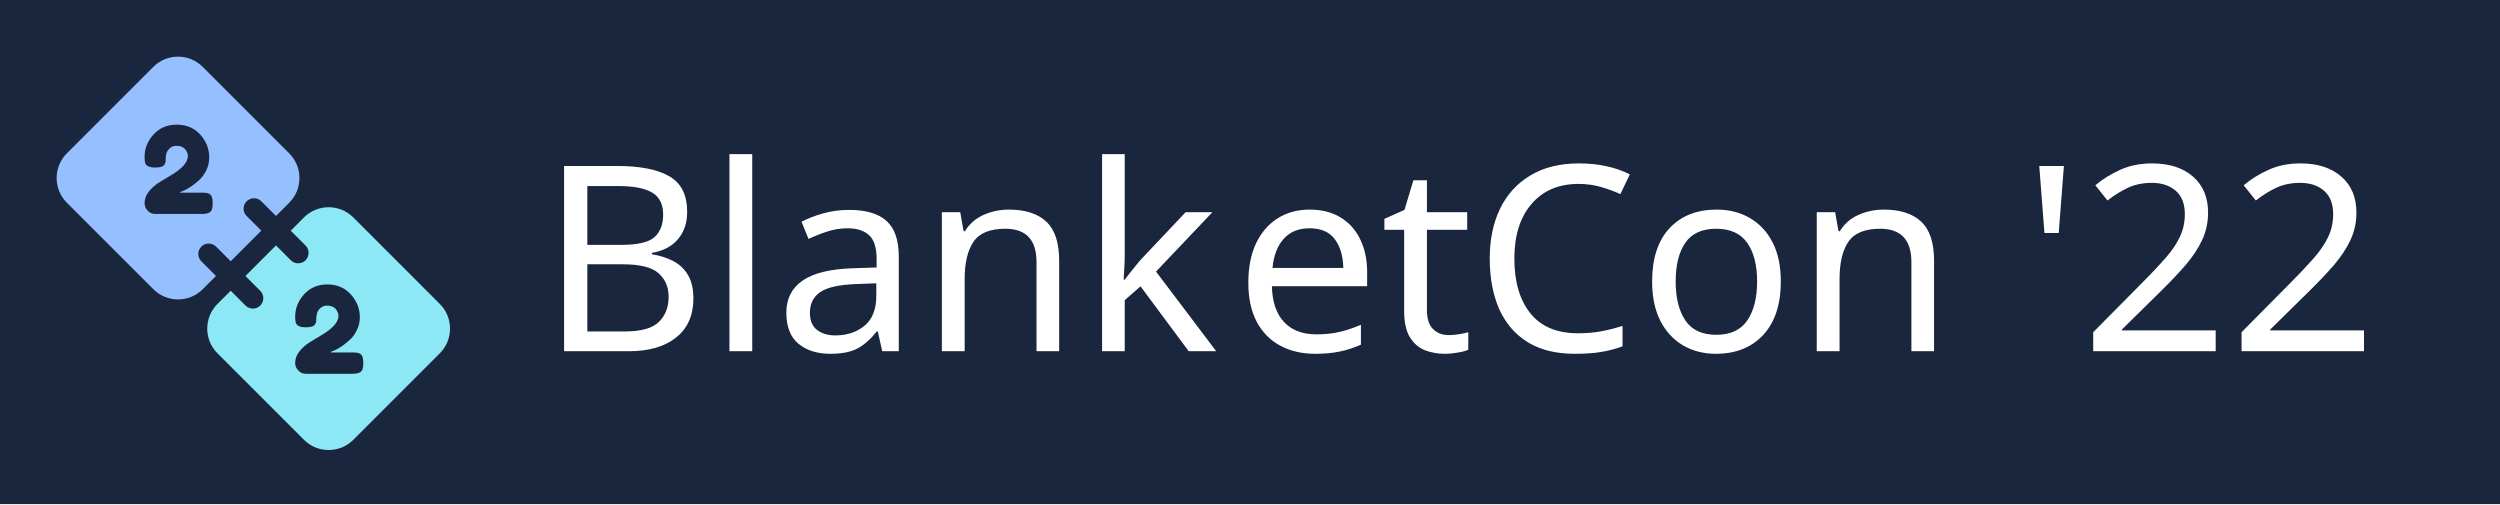
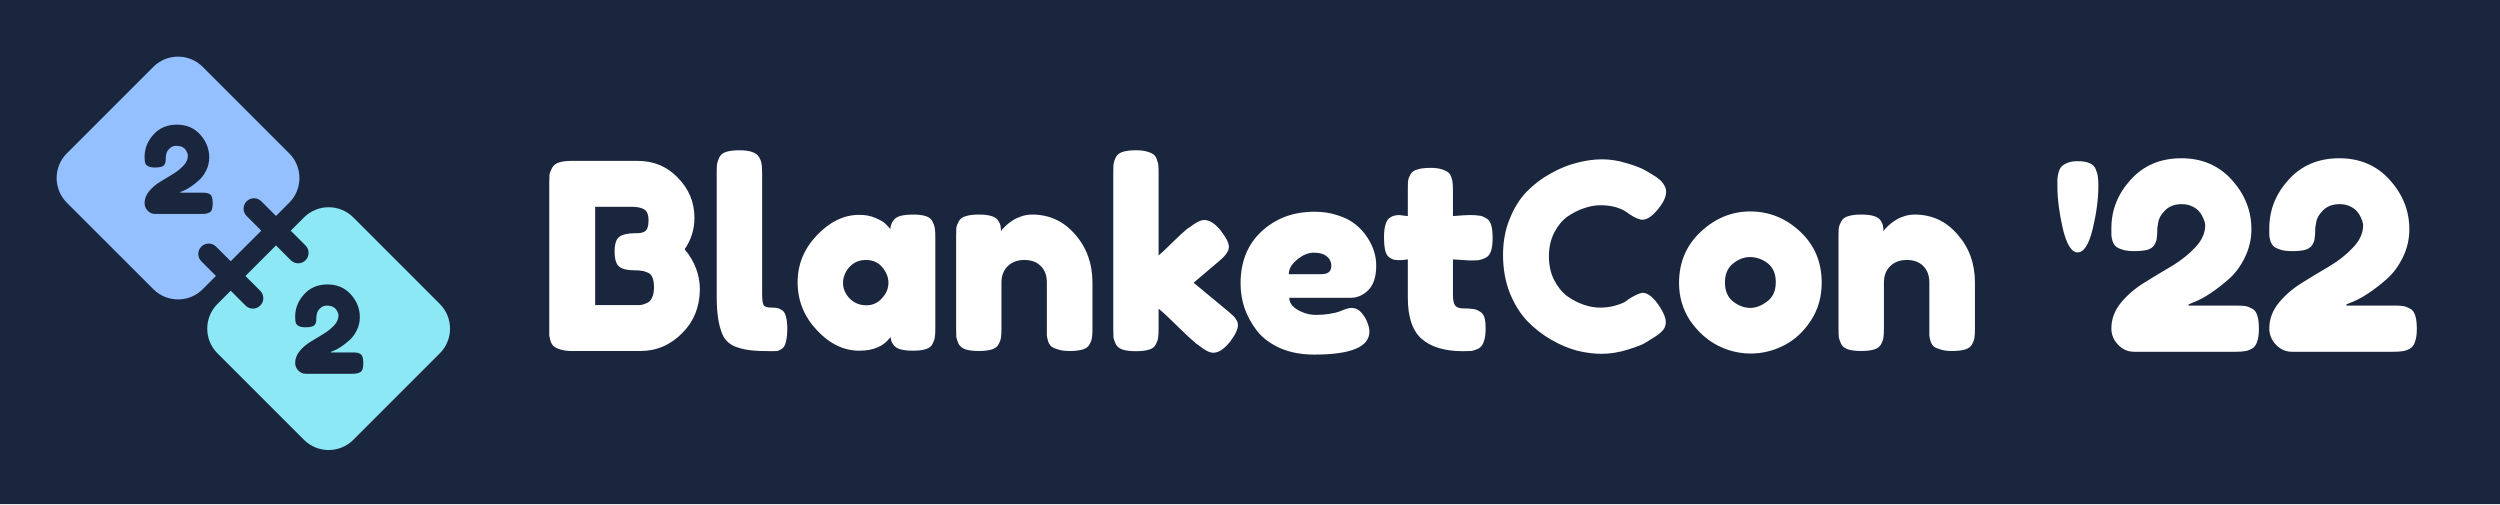
<svg xmlns="http://www.w3.org/2000/svg" width="100%" height="100%" viewBox="0 0 992 200" version="1.1" xml:space="preserve" style="fill-rule:evenodd;clip-rule:evenodd;stroke-linejoin:round;stroke-miterlimit:2;">
-   <g transform="matrix(1,0,0,1,-2400,-2400)">
-     <g id="bc22-lockup-full" transform="matrix(1.04424,0,0,1,2400,2400)">
-       <rect x="0" y="0" width="949.973" height="200" style="fill:rgb(26,38,61);" />
-       <clipPath id="_clip1">
-         <rect x="0" y="0" width="949.973" height="200" />
-       </clipPath>
-       <g clip-path="url(#_clip1)">
-         <g id="Icon" transform="matrix(0.957634,0,0,1,-40.722,-42.5238)">
-           <rect x="42.524" y="42.524" width="200" height="200" style="fill:none;" />
-           <g transform="matrix(1,0,0,1,53.0471,53.0449)">
-             <path d="M104.24,50.33L69.91,16.01C64.51,10.61 55.73,10.6 50.33,16L16,50.33C10.6,55.73 10.6,64.52 16,69.92L50.33,104.24C55.73,109.64 64.51,109.65 69.91,104.24L75.17,98.98L69.37,93.17C67.75,91.56 67.75,88.94 69.37,87.33C70.98,85.72 73.6,85.72 75.21,87.33L81.02,93.14L93.15,81.01L87.34,75.2C85.72,73.59 85.72,70.97 87.34,69.36C88.95,67.74 91.57,67.74 93.18,69.36L98.99,75.17L104.25,69.91C109.65,64.51 109.64,55.72 104.24,50.32L104.24,50.33ZM73.57,72.57C73.36,73.17 73.02,73.59 72.55,73.81C71.85,74.19 70.87,74.38 69.6,74.38L51.03,74.38C49.89,74.38 48.9,73.95 48.08,73.1C47.26,72.24 46.85,71.24 46.85,70.1C46.85,68.39 47.44,66.82 48.63,65.38C49.81,63.93 51.25,62.7 52.93,61.67C54.6,60.64 56.28,59.63 57.96,58.63C59.64,57.63 61.07,56.5 62.26,55.23C63.45,53.97 64.04,52.62 64.04,51.19C64.04,50.91 63.93,50.51 63.71,49.98C63.49,49.46 63.24,49.03 62.97,48.7C62.7,48.37 62.29,48.06 61.72,47.77C61.14,47.49 60.35,47.35 59.34,47.35C58.33,47.35 57.45,47.72 56.7,48.46C55.96,49.21 55.54,49.94 55.44,50.67L55.25,51.76L55.25,52.05C55.25,52.75 55.23,53.27 55.18,53.62C55.14,53.97 54.98,54.36 54.73,54.8C54.26,55.57 53.02,55.95 51.03,55.95C48.81,55.95 47.49,55.34 47.08,54.14C46.92,53.63 46.85,52.83 46.85,51.72C46.85,48.42 48.02,45.47 50.38,42.86C52.74,40.24 55.83,38.94 59.65,38.94C63.47,38.94 66.56,40.26 68.94,42.9C71.31,45.55 72.5,48.57 72.5,51.95C72.5,53.76 72.1,55.47 71.31,57.09C70.52,58.7 69.57,60 68.46,60.98C66.12,63.07 64.03,64.48 62.19,65.21L61,65.68L61,65.92L69.7,65.92C70.99,65.92 71.92,66.07 72.48,66.37C73.03,66.67 73.4,67.13 73.59,67.75C73.78,68.37 73.88,69.18 73.88,70.17C73.88,71.16 73.77,71.97 73.57,72.57Z" style="fill:rgb(148,192,255);fill-rule:nonzero;" />
+   <g transform="matrix(1,0,0,1,-4400,-2400)">
+     <g transform="matrix(1,0,0,1,2000,1.13687e-13)">
+       <g id="bc22-lockup-full" transform="matrix(1.04424,0,0,1,2400,2400)">
+         <rect x="0" y="0" width="949.973" height="200" style="fill:rgb(26,38,61);" />
+         <clipPath id="_clip1">
+           <rect x="0" y="0" width="949.973" height="200" />
+         </clipPath>
+         <g clip-path="url(#_clip1)">
+           <g id="Icon" transform="matrix(0.957634,0,0,1,-40.722,-42.5238)">
+             <rect x="42.524" y="42.524" width="200" height="200" style="fill:none;" />
+             <g transform="matrix(1,0,0,1,53.0471,53.0449)">
+               <path d="M104.24,50.33L69.91,16.01C64.51,10.61 55.73,10.6 50.33,16L16,50.33C10.6,55.73 10.6,64.52 16,69.92L50.33,104.24C55.73,109.64 64.51,109.65 69.91,104.24L75.17,98.98L69.37,93.17C67.75,91.56 67.75,88.94 69.37,87.33C70.98,85.72 73.6,85.72 75.21,87.33L81.02,93.14L93.15,81.01L87.34,75.2C85.72,73.59 85.72,70.97 87.34,69.36C88.95,67.74 91.57,67.74 93.18,69.36L98.99,75.17L104.25,69.91C109.65,64.51 109.64,55.72 104.24,50.32L104.24,50.33ZM73.57,72.57C73.36,73.17 73.02,73.59 72.55,73.81C71.85,74.19 70.87,74.38 69.6,74.38L51.03,74.38C49.89,74.38 48.9,73.95 48.08,73.1C47.26,72.24 46.85,71.24 46.85,70.1C46.85,68.39 47.44,66.82 48.63,65.38C49.81,63.93 51.25,62.7 52.93,61.67C54.6,60.64 56.28,59.63 57.96,58.63C59.64,57.63 61.07,56.5 62.26,55.23C63.45,53.97 64.04,52.62 64.04,51.19C64.04,50.91 63.93,50.51 63.71,49.98C63.49,49.46 63.24,49.03 62.97,48.7C62.7,48.37 62.29,48.06 61.72,47.77C61.14,47.49 60.35,47.35 59.34,47.35C58.33,47.35 57.45,47.72 56.7,48.46C55.96,49.21 55.54,49.94 55.44,50.67L55.25,51.76L55.25,52.05C55.25,52.75 55.23,53.27 55.18,53.62C55.14,53.97 54.98,54.36 54.73,54.8C54.26,55.57 53.02,55.95 51.03,55.95C48.81,55.95 47.49,55.34 47.08,54.14C46.92,53.63 46.85,52.83 46.85,51.72C46.85,48.42 48.02,45.47 50.38,42.86C52.74,40.24 55.83,38.94 59.65,38.94C63.47,38.94 66.56,40.26 68.94,42.9C71.31,45.55 72.5,48.57 72.5,51.95C72.5,53.76 72.1,55.47 71.31,57.09C70.52,58.7 69.57,60 68.46,60.98C66.12,63.07 64.03,64.48 62.19,65.21L61,65.68L61,65.92L69.7,65.92C70.99,65.92 71.92,66.07 72.48,66.37C73.03,66.67 73.4,67.13 73.59,67.75C73.78,68.37 73.88,69.18 73.88,70.17C73.88,71.16 73.77,71.97 73.57,72.57Z" style="fill:rgb(148,192,255);fill-rule:nonzero;" />
+             </g>
+             <g transform="matrix(1,0,0,1,53.0471,53.0449)">
+               <path d="M164,110.09L129.67,75.76C124.27,70.36 115.49,70.36 110.09,75.76L104.83,81.02L110.72,86.9C112.33,88.52 112.33,91.14 110.72,92.75C109.91,93.56 108.85,93.96 107.8,93.96C106.75,93.96 105.68,93.56 104.87,92.75L98.99,86.86L86.86,98.99L92.75,104.88C94.36,106.49 94.36,109.11 92.75,110.72C91.94,111.53 90.88,111.93 89.83,111.93C88.78,111.93 87.71,111.53 86.9,110.72L81.02,104.83L75.76,110.09C70.36,115.49 70.36,124.27 75.76,129.67L110.09,164C115.49,169.4 124.27,169.4 129.67,164L164,129.67C169.4,124.27 169.4,115.49 164,110.09ZM133.33,135.98C133.12,136.58 132.78,136.99 132.31,137.22C131.61,137.6 130.63,137.79 129.36,137.79L110.78,137.79C109.64,137.79 108.66,137.36 107.84,136.5C107.02,135.65 106.6,134.65 106.6,133.51C106.6,131.8 107.2,130.22 108.39,128.78C109.57,127.34 111.01,126.11 112.69,125.08C114.36,124.05 116.04,123.03 117.72,122.04C119.4,121.04 120.83,119.91 122.02,118.64C123.21,117.37 123.8,116.03 123.8,114.6C123.8,114.32 123.69,113.91 123.47,113.39C123.25,112.87 123,112.44 122.73,112.11C122.46,111.78 122.04,111.47 121.47,111.18C120.9,110.9 120.11,110.75 119.1,110.75C118.09,110.75 117.21,111.13 116.46,111.87C115.72,112.61 115.3,113.35 115.2,114.08L115.01,115.17L115.01,115.46C115.01,116.15 114.99,116.68 114.94,117.02C114.89,117.37 114.74,117.77 114.49,118.21C114.02,118.97 112.78,119.35 110.78,119.35C108.57,119.35 107.25,118.75 106.84,117.55C106.68,117.04 106.6,116.23 106.6,115.12C106.6,111.83 107.78,108.88 110.14,106.26C112.5,103.65 115.59,102.34 119.41,102.34C123.23,102.34 126.32,103.67 128.69,106.31C131.07,108.96 132.26,111.97 132.26,115.36C132.26,117.17 131.86,118.88 131.07,120.49C130.28,122.11 129.33,123.41 128.22,124.39C125.88,126.48 123.79,127.89 121.95,128.62L120.76,129.09L120.76,129.33L129.46,129.33C130.75,129.33 131.68,129.48 132.23,129.78C132.79,130.08 133.16,130.54 133.35,131.16C133.54,131.78 133.64,132.58 133.64,133.58C133.64,134.58 133.53,135.38 133.33,135.98Z" style="fill:rgb(140,232,244);fill-rule:nonzero;" />
+             </g>
          </g>
-           <g transform="matrix(1,0,0,1,53.0471,53.0449)">
-             <path d="M164,110.09L129.67,75.76C124.27,70.36 115.49,70.36 110.09,75.76L104.83,81.02L110.72,86.9C112.33,88.52 112.33,91.14 110.72,92.75C109.91,93.56 108.85,93.96 107.8,93.96C106.75,93.96 105.68,93.56 104.87,92.75L98.99,86.86L86.86,98.99L92.75,104.88C94.36,106.49 94.36,109.11 92.75,110.72C91.94,111.53 90.88,111.93 89.83,111.93C88.78,111.93 87.71,111.53 86.9,110.72L81.02,104.83L75.76,110.09C70.36,115.49 70.36,124.27 75.76,129.67L110.09,164C115.49,169.4 124.27,169.4 129.67,164L164,129.67C169.4,124.27 169.4,115.49 164,110.09ZM133.33,135.98C133.12,136.58 132.78,136.99 132.31,137.22C131.61,137.6 130.63,137.79 129.36,137.79L110.78,137.79C109.64,137.79 108.66,137.36 107.84,136.5C107.02,135.65 106.6,134.65 106.6,133.51C106.6,131.8 107.2,130.22 108.39,128.78C109.57,127.34 111.01,126.11 112.69,125.08C114.36,124.05 116.04,123.03 117.72,122.04C119.4,121.04 120.83,119.91 122.02,118.64C123.21,117.37 123.8,116.03 123.8,114.6C123.8,114.32 123.69,113.91 123.47,113.39C123.25,112.87 123,112.44 122.73,112.11C122.46,111.78 122.04,111.47 121.47,111.18C120.9,110.9 120.11,110.75 119.1,110.75C118.09,110.75 117.21,111.13 116.46,111.87C115.72,112.61 115.3,113.35 115.2,114.08L115.01,115.17L115.01,115.46C115.01,116.15 114.99,116.68 114.94,117.02C114.89,117.37 114.74,117.77 114.49,118.21C114.02,118.97 112.78,119.35 110.78,119.35C108.57,119.35 107.25,118.75 106.84,117.55C106.68,117.04 106.6,116.23 106.6,115.12C106.6,111.83 107.78,108.88 110.14,106.26C112.5,103.65 115.59,102.34 119.41,102.34C123.23,102.34 126.32,103.67 128.69,106.31C131.07,108.96 132.26,111.97 132.26,115.36C132.26,117.17 131.86,118.88 131.07,120.49C130.28,122.11 129.33,123.41 128.22,124.39C125.88,126.48 123.79,127.89 121.95,128.62L120.76,129.09L120.76,129.33L129.46,129.33C130.75,129.33 131.68,129.48 132.23,129.78C132.79,130.08 133.16,130.54 133.35,131.16C133.54,131.78 133.64,132.58 133.64,133.58C133.64,134.58 133.53,135.38 133.33,135.98Z" style="fill:rgb(140,232,244);fill-rule:nonzero;" />
+           <g transform="matrix(3.69516,0,0,3.85863,-9077.52,-9736.08)">
+             <path d="M2527,2548.83C2528.05,2550.08 2528.57,2551.47 2528.57,2553.02C2528.53,2554.8 2527.94,2556.26 2526.78,2557.42C2525.58,2558.66 2524.13,2559.29 2522.44,2559.29L2515.42,2559.29C2514.96,2559.29 2514.58,2559.24 2514.28,2559.15C2513.97,2559.06 2513.74,2558.96 2513.58,2558.83C2513.42,2558.71 2513.3,2558.52 2513.21,2558.27C2513.14,2558.02 2513.1,2557.82 2513.08,2557.66L2513.08,2542.09C2513.08,2541.66 2513.09,2541.35 2513.1,2541.15C2513.14,2540.96 2513.23,2540.73 2513.37,2540.46C2513.51,2540.19 2513.75,2540.01 2514.09,2539.9C2514.43,2539.79 2514.88,2539.74 2515.45,2539.74L2522.17,2539.74C2523.81,2539.74 2525.18,2540.31 2526.28,2541.45C2527.43,2542.6 2528.01,2543.99 2528.01,2545.61C2528.01,2546.78 2527.67,2547.86 2527,2548.83ZM2523.85,2552.73C2523.85,2552.32 2523.8,2551.99 2523.69,2551.74C2523.6,2551.49 2523.44,2551.32 2523.21,2551.23C2522.98,2551.13 2522.78,2551.06 2522.6,2551.05C2522.42,2551.01 2522.15,2550.99 2521.8,2550.99C2521.1,2550.99 2520.6,2550.87 2520.28,2550.62C2519.96,2550.37 2519.8,2549.85 2519.8,2549.05C2519.8,2548.3 2519.96,2547.8 2520.28,2547.55C2520.62,2547.3 2521.17,2547.18 2521.93,2547.18C2522.16,2547.18 2522.34,2547.17 2522.46,2547.15C2522.59,2547.14 2522.72,2547.09 2522.86,2547.02C2523.02,2546.93 2523.13,2546.8 2523.18,2546.62C2523.26,2546.42 2523.29,2546.17 2523.29,2545.85C2523.29,2545.28 2523.14,2544.9 2522.84,2544.73C2522.55,2544.55 2522.12,2544.46 2521.53,2544.46L2517.8,2544.46L2517.8,2554.57L2522.17,2554.57C2522.35,2554.57 2522.5,2554.56 2522.62,2554.54C2522.75,2554.5 2522.92,2554.44 2523.13,2554.35C2523.36,2554.25 2523.54,2554.06 2523.66,2553.79C2523.79,2553.51 2523.85,2553.15 2523.85,2552.73Z" style="fill:white;fill-rule:nonzero;" />
+             <path d="M2530.3,2540.99C2530.3,2540.58 2530.31,2540.28 2530.33,2540.09C2530.37,2539.87 2530.45,2539.63 2530.57,2539.37C2530.71,2539.1 2530.95,2538.91 2531.29,2538.81C2531.63,2538.7 2532.08,2538.65 2532.65,2538.65C2533.2,2538.65 2533.64,2538.71 2533.96,2538.83C2534.3,2538.94 2534.53,2539.13 2534.68,2539.39C2534.82,2539.64 2534.9,2539.87 2534.92,2540.09C2534.95,2540.3 2534.97,2540.61 2534.97,2541.02L2534.97,2553.37C2534.97,2554.01 2535.02,2554.41 2535.13,2554.59C2535.24,2554.75 2535.53,2554.83 2536.01,2554.83C2536.26,2554.83 2536.45,2554.85 2536.57,2554.89C2536.7,2554.9 2536.85,2554.97 2537.02,2555.1C2537.22,2555.22 2537.35,2555.45 2537.42,2555.77C2537.51,2556.07 2537.56,2556.48 2537.56,2556.99C2537.56,2557.54 2537.51,2557.99 2537.42,2558.33C2537.35,2558.66 2537.22,2558.9 2537.02,2559.05C2536.85,2559.17 2536.69,2559.25 2536.54,2559.29C2536.42,2559.3 2536.23,2559.31 2535.98,2559.31C2535.04,2559.31 2534.29,2559.28 2533.72,2559.21C2533.15,2559.14 2532.62,2559 2532.12,2558.81C2531.64,2558.59 2531.27,2558.27 2531.02,2557.85C2530.79,2557.42 2530.62,2556.88 2530.49,2556.22C2530.37,2555.56 2530.3,2554.72 2530.3,2553.69L2530.3,2540.99Z" style="fill:white;fill-rule:nonzero;" />
+             <path d="M2550.46,2545.26C2551.01,2545.26 2551.46,2545.31 2551.8,2545.42C2552.14,2545.53 2552.37,2545.71 2552.49,2545.98C2552.63,2546.25 2552.71,2546.49 2552.73,2546.7C2552.77,2546.89 2552.78,2547.2 2552.78,2547.61L2552.78,2556.94C2552.78,2557.35 2552.77,2557.66 2552.73,2557.87C2552.71,2558.07 2552.63,2558.3 2552.49,2558.57C2552.37,2558.82 2552.14,2558.99 2551.8,2559.1C2551.46,2559.21 2551.01,2559.26 2550.44,2559.26C2549.64,2559.26 2549.07,2559.14 2548.73,2558.91C2548.41,2558.66 2548.22,2558.31 2548.17,2557.85C2547.51,2558.79 2546.45,2559.26 2544.97,2559.26C2543.37,2559.26 2541.91,2558.56 2540.6,2557.15C2539.28,2555.75 2538.62,2554.1 2538.62,2552.22C2538.62,2550.39 2539.28,2548.78 2540.6,2547.39C2541.93,2545.99 2543.39,2545.29 2544.97,2545.29C2545.58,2545.29 2546.13,2545.39 2546.62,2545.61C2547.12,2545.82 2547.47,2546.02 2547.66,2546.22C2547.86,2546.4 2548.02,2546.58 2548.14,2546.75C2548.2,2546.26 2548.38,2545.88 2548.7,2545.63C2549.04,2545.38 2549.63,2545.26 2550.46,2545.26ZM2545.69,2554.59C2546.33,2554.59 2546.86,2554.35 2547.29,2553.87C2547.74,2553.39 2547.96,2552.86 2547.96,2552.27C2547.96,2551.7 2547.74,2551.17 2547.32,2550.67C2546.91,2550.18 2546.35,2549.93 2545.64,2549.93C2544.94,2549.93 2544.38,2550.18 2543.93,2550.67C2543.5,2551.17 2543.29,2551.71 2543.29,2552.3C2543.29,2552.89 2543.52,2553.42 2543.98,2553.9C2544.45,2554.36 2545.01,2554.59 2545.69,2554.59Z" style="fill:white;fill-rule:nonzero;" />
+             <path d="M2562.73,2545.26C2564.51,2545.26 2565.98,2545.94 2567.16,2547.31C2568.35,2548.66 2568.94,2550.32 2568.94,2552.27L2568.94,2556.97C2568.94,2557.38 2568.93,2557.69 2568.89,2557.9C2568.87,2558.1 2568.79,2558.33 2568.65,2558.59C2568.53,2558.84 2568.3,2559.02 2567.96,2559.13C2567.62,2559.23 2567.17,2559.29 2566.6,2559.29C2566.14,2559.29 2565.75,2559.24 2565.45,2559.15C2565.15,2559.06 2564.92,2558.97 2564.76,2558.86C2564.6,2558.74 2564.47,2558.55 2564.38,2558.3C2564.31,2558.05 2564.27,2557.85 2564.25,2557.69L2564.25,2552.25C2564.25,2551.52 2564.04,2550.95 2563.61,2550.54C2563.2,2550.13 2562.64,2549.93 2561.93,2549.93C2561.24,2549.93 2560.67,2550.14 2560.22,2550.57C2559.8,2550.99 2559.58,2551.55 2559.58,2552.25L2559.58,2556.97C2559.58,2557.38 2559.57,2557.69 2559.53,2557.9C2559.51,2558.1 2559.43,2558.33 2559.29,2558.59C2559.17,2558.84 2558.93,2559.02 2558.6,2559.13C2558.26,2559.23 2557.81,2559.29 2557.24,2559.29C2556.69,2559.29 2556.24,2559.23 2555.9,2559.13C2555.57,2559.02 2555.33,2558.83 2555.18,2558.57C2555.06,2558.3 2554.98,2558.07 2554.94,2557.87C2554.93,2557.66 2554.92,2557.35 2554.92,2556.94L2554.92,2547.5C2554.92,2547.11 2554.93,2546.82 2554.94,2546.62C2554.98,2546.41 2555.07,2546.18 2555.21,2545.93C2555.35,2545.68 2555.59,2545.51 2555.93,2545.42C2556.27,2545.31 2556.71,2545.26 2557.26,2545.26C2557.8,2545.26 2558.23,2545.31 2558.57,2545.42C2558.91,2545.53 2559.14,2545.69 2559.26,2545.9C2559.39,2546.1 2559.46,2546.26 2559.48,2546.41C2559.51,2546.55 2559.53,2546.74 2559.53,2546.97C2559.57,2546.91 2559.61,2546.85 2559.66,2546.78C2559.74,2546.71 2559.87,2546.58 2560.06,2546.38C2560.28,2546.18 2560.5,2546.01 2560.73,2545.87C2560.96,2545.71 2561.26,2545.57 2561.61,2545.45C2561.98,2545.32 2562.36,2545.26 2562.73,2545.26Z" style="fill:white;fill-rule:nonzero;" />
+             <path d="M2579.34,2552.27L2582.89,2555.21C2583.12,2555.4 2583.29,2555.55 2583.4,2555.66C2583.52,2555.77 2583.64,2555.91 2583.74,2556.09C2583.85,2556.26 2583.9,2556.44 2583.9,2556.62C2583.9,2557.05 2583.63,2557.62 2583.08,2558.35C2582.47,2559.1 2581.9,2559.47 2581.37,2559.47C2581,2559.47 2580.53,2559.24 2579.96,2558.78L2579.85,2558.7L2579.58,2558.51C2579.18,2558.18 2578.54,2557.59 2577.69,2556.75C2576.84,2555.9 2576.19,2555.3 2575.74,2554.94L2575.74,2556.99C2575.74,2557.4 2575.73,2557.71 2575.69,2557.93C2575.67,2558.12 2575.59,2558.35 2575.45,2558.62C2575.33,2558.87 2575.1,2559.05 2574.76,2559.15C2574.42,2559.26 2573.97,2559.31 2573.4,2559.31C2572.85,2559.31 2572.4,2559.26 2572.06,2559.15C2571.73,2559.05 2571.49,2558.86 2571.34,2558.59C2571.22,2558.33 2571.14,2558.1 2571.1,2557.9C2571.09,2557.69 2571.08,2557.38 2571.08,2556.97L2571.08,2540.99C2571.08,2540.58 2571.09,2540.28 2571.1,2540.09C2571.14,2539.87 2571.22,2539.63 2571.34,2539.37C2571.49,2539.1 2571.73,2538.91 2572.06,2538.81C2572.4,2538.7 2572.86,2538.65 2573.42,2538.65C2573.87,2538.65 2574.24,2538.69 2574.54,2538.78C2574.86,2538.87 2575.1,2538.97 2575.24,2539.1C2575.4,2539.22 2575.51,2539.41 2575.58,2539.66C2575.67,2539.89 2575.72,2540.1 2575.72,2540.27C2575.74,2540.43 2575.74,2540.68 2575.74,2541.02L2575.74,2549.47C2576.06,2549.21 2576.54,2548.75 2577.18,2548.11C2577.84,2547.47 2578.33,2547.02 2578.65,2546.75L2578.97,2546.54C2579.59,2546.06 2580.08,2545.82 2580.44,2545.82C2580.97,2545.82 2581.52,2546.17 2582.09,2546.86C2582.68,2547.61 2582.97,2548.18 2582.97,2548.59C2582.97,2549 2582.64,2549.48 2581.98,2550.03L2579.34,2552.27Z" style="fill:white;fill-rule:nonzero;" />
+             <path d="M2598.12,2550.49C2598.12,2551.66 2597.84,2552.51 2597.29,2553.05C2596.76,2553.56 2596.16,2553.82 2595.5,2553.82L2589.18,2553.82C2589.18,2554.32 2589.48,2554.74 2590.06,2555.07C2590.65,2555.41 2591.28,2555.58 2591.96,2555.58C2592.44,2555.58 2592.89,2555.54 2593.32,2555.47C2593.74,2555.4 2594.05,2555.33 2594.25,2555.26L2594.54,2555.15C2594.97,2554.96 2595.33,2554.86 2595.61,2554.86C2596.18,2554.86 2596.67,2555.26 2597.08,2556.06C2597.31,2556.54 2597.42,2556.95 2597.42,2557.29C2597.42,2558.87 2595.53,2559.66 2591.74,2559.66C2590.43,2559.66 2589.26,2559.44 2588.22,2558.99C2587.21,2558.53 2586.42,2557.93 2585.85,2557.21C2585.28,2556.46 2584.86,2555.68 2584.57,2554.86C2584.3,2554.04 2584.17,2553.21 2584.17,2552.35C2584.17,2550.11 2584.89,2548.33 2586.33,2546.99C2587.79,2545.64 2589.6,2544.97 2591.77,2544.97C2592.64,2544.97 2593.44,2545.09 2594.17,2545.34C2594.9,2545.57 2595.5,2545.88 2595.98,2546.27C2596.46,2546.65 2596.86,2547.08 2597.18,2547.58C2597.52,2548.08 2597.76,2548.58 2597.9,2549.07C2598.05,2549.55 2598.12,2550.02 2598.12,2550.49ZM2592.49,2551.39C2593.17,2551.39 2593.5,2551.11 2593.5,2550.54C2593.5,2550.13 2593.34,2549.8 2593.02,2549.55C2592.72,2549.3 2592.28,2549.18 2591.69,2549.18C2591.12,2549.18 2590.55,2549.42 2589.98,2549.9C2589.41,2550.36 2589.13,2550.86 2589.13,2551.39L2592.49,2551.39Z" style="fill:white;fill-rule:nonzero;" />
+             <path d="M2607.74,2549.98L2606.01,2549.87L2606.01,2553.55C2606.01,2554.03 2606.08,2554.38 2606.22,2554.59C2606.38,2554.81 2606.66,2554.91 2607.05,2554.91C2607.49,2554.91 2607.82,2554.93 2608.04,2554.97C2608.27,2554.98 2608.5,2555.06 2608.73,2555.21C2608.98,2555.33 2609.15,2555.53 2609.24,2555.82C2609.33,2556.1 2609.37,2556.49 2609.37,2556.99C2609.37,2557.54 2609.31,2557.99 2609.18,2558.33C2609.08,2558.66 2608.89,2558.9 2608.62,2559.05C2608.36,2559.17 2608.12,2559.25 2607.9,2559.29C2607.71,2559.3 2607.41,2559.31 2607.02,2559.31C2605.18,2559.31 2603.77,2558.89 2602.81,2558.06C2601.85,2557.22 2601.37,2555.81 2601.37,2553.82L2601.37,2549.87C2601.03,2549.93 2600.71,2549.95 2600.41,2549.95C2599.93,2549.95 2599.56,2549.8 2599.29,2549.5C2599.04,2549.2 2598.92,2548.57 2598.92,2547.61C2598.92,2547.11 2598.96,2546.7 2599.05,2546.38C2599.14,2546.04 2599.26,2545.8 2599.42,2545.66C2599.6,2545.52 2599.77,2545.43 2599.93,2545.39C2600.09,2545.34 2600.28,2545.31 2600.49,2545.31L2601.37,2545.42L2601.37,2542.67C2601.37,2542.26 2601.38,2541.96 2601.4,2541.77C2601.43,2541.57 2601.51,2541.36 2601.64,2541.13C2601.78,2540.88 2602.02,2540.71 2602.36,2540.62C2602.7,2540.51 2603.15,2540.46 2603.72,2540.46C2604.16,2540.46 2604.53,2540.5 2604.81,2540.59C2605.11,2540.68 2605.34,2540.79 2605.5,2540.91C2605.66,2541.02 2605.78,2541.2 2605.85,2541.45C2605.94,2541.68 2605.98,2541.88 2605.98,2542.06C2606,2542.24 2606.01,2542.49 2606.01,2542.81L2606.01,2545.42C2606.79,2545.35 2607.38,2545.31 2607.77,2545.31C2608.18,2545.31 2608.48,2545.33 2608.68,2545.37C2608.89,2545.38 2609.12,2545.46 2609.37,2545.61C2609.64,2545.73 2609.82,2545.96 2609.93,2546.3C2610.04,2546.64 2610.09,2547.09 2610.09,2547.66C2610.09,2548.21 2610.04,2548.66 2609.93,2548.99C2609.82,2549.33 2609.64,2549.57 2609.37,2549.71C2609.1,2549.84 2608.86,2549.92 2608.65,2549.95C2608.45,2549.97 2608.15,2549.98 2607.74,2549.98Z" style="fill:white;fill-rule:nonzero;" />
+             <path d="M2624.09,2553.95L2624.25,2553.85C2624.86,2553.49 2625.28,2553.31 2625.53,2553.31C2626.08,2553.31 2626.68,2553.81 2627.32,2554.81C2627.71,2555.43 2627.9,2555.93 2627.9,2556.33C2627.9,2556.68 2627.78,2556.98 2627.53,2557.23C2627.3,2557.48 2626.94,2557.75 2626.46,2558.03C2626.3,2558.14 2626.07,2558.28 2625.77,2558.46C2625.49,2558.64 2624.89,2558.87 2623.98,2559.15C2623.08,2559.44 2622.17,2559.58 2621.26,2559.58C2620.48,2559.58 2619.66,2559.47 2618.78,2559.26C2617.93,2559.03 2617.04,2558.66 2616.12,2558.14C2615.21,2557.61 2614.39,2556.97 2613.66,2556.22C2612.93,2555.45 2612.33,2554.49 2611.85,2553.31C2611.39,2552.12 2611.16,2550.82 2611.16,2549.42C2611.16,2548.05 2611.39,2546.81 2611.85,2545.69C2612.31,2544.55 2612.9,2543.62 2613.61,2542.89C2614.34,2542.14 2615.17,2541.52 2616.09,2541.02C2617.01,2540.5 2617.91,2540.14 2618.78,2539.93C2619.67,2539.7 2620.53,2539.58 2621.34,2539.58C2622.18,2539.58 2623.02,2539.71 2623.88,2539.98C2624.75,2540.23 2625.41,2540.49 2625.85,2540.75L2626.49,2541.13C2626.81,2541.32 2627.05,2541.49 2627.21,2541.63C2627.39,2541.76 2627.55,2541.93 2627.69,2542.17C2627.85,2542.4 2627.93,2542.65 2627.93,2542.91C2627.93,2543.36 2627.74,2543.84 2627.37,2544.35C2626.68,2545.31 2626.05,2545.79 2625.5,2545.79C2625.18,2545.79 2624.73,2545.6 2624.14,2545.21C2623.4,2544.6 2622.4,2544.3 2621.16,2544.3C2620.61,2544.3 2620.04,2544.41 2619.45,2544.62C2618.86,2544.82 2618.3,2545.11 2617.74,2545.5C2617.21,2545.89 2616.77,2546.44 2616.41,2547.15C2616.05,2547.86 2615.88,2548.66 2615.88,2549.55C2615.88,2550.46 2616.05,2551.27 2616.41,2551.98C2616.77,2552.69 2617.22,2553.25 2617.77,2553.66C2618.32,2554.05 2618.89,2554.34 2619.48,2554.54C2620.06,2554.74 2620.62,2554.83 2621.16,2554.83C2621.71,2554.83 2622.22,2554.76 2622.7,2554.62C2623.2,2554.48 2623.56,2554.34 2623.77,2554.19L2624.09,2553.95Z" style="fill:white;fill-rule:nonzero;" />
+             <path d="M2636.57,2544.94C2638.53,2544.94 2640.24,2545.63 2641.72,2547.02C2643.19,2548.39 2643.93,2550.14 2643.93,2552.27C2643.93,2553.75 2643.55,2555.06 2642.78,2556.22C2642.02,2557.36 2641.09,2558.2 2639.98,2558.75C2638.9,2559.29 2637.78,2559.55 2636.62,2559.55C2635.43,2559.55 2634.29,2559.27 2633.18,2558.7C2632.08,2558.11 2631.15,2557.26 2630.38,2556.14C2629.64,2555 2629.26,2553.72 2629.26,2552.3C2629.26,2550.17 2630.01,2548.41 2631.5,2547.02C2633,2545.63 2634.69,2544.94 2636.57,2544.94ZM2634.84,2554.22C2635.41,2554.65 2635.98,2554.86 2636.57,2554.86C2637.16,2554.86 2637.74,2554.64 2638.33,2554.19C2638.92,2553.75 2639.21,2553.09 2639.21,2552.22C2639.21,2551.35 2638.93,2550.7 2638.38,2550.27C2637.83,2549.85 2637.22,2549.63 2636.54,2549.63C2635.94,2549.63 2635.36,2549.86 2634.81,2550.3C2634.26,2550.74 2633.98,2551.39 2633.98,2552.25C2633.98,2553.12 2634.27,2553.78 2634.84,2554.22Z" style="fill:white;fill-rule:nonzero;" />
+             <path d="M2653.48,2545.26C2655.26,2545.26 2656.73,2545.94 2657.9,2547.31C2659.1,2548.66 2659.69,2550.32 2659.69,2552.27L2659.69,2556.97C2659.69,2557.38 2659.67,2557.69 2659.64,2557.9C2659.62,2558.1 2659.54,2558.33 2659.4,2558.59C2659.27,2558.84 2659.04,2559.02 2658.7,2559.13C2658.37,2559.23 2657.91,2559.29 2657.34,2559.29C2656.88,2559.29 2656.5,2559.24 2656.2,2559.15C2655.89,2559.06 2655.66,2558.97 2655.5,2558.86C2655.34,2558.74 2655.22,2558.55 2655.13,2558.3C2655.06,2558.05 2655.01,2557.85 2655,2557.69L2655,2552.25C2655,2551.52 2654.78,2550.95 2654.36,2550.54C2653.95,2550.13 2653.39,2549.93 2652.68,2549.93C2651.98,2549.93 2651.41,2550.14 2650.97,2550.57C2650.54,2550.99 2650.33,2551.55 2650.33,2552.25L2650.33,2556.97C2650.33,2557.38 2650.31,2557.69 2650.28,2557.9C2650.26,2558.1 2650.18,2558.33 2650.04,2558.59C2649.91,2558.84 2649.68,2559.02 2649.34,2559.13C2649.01,2559.23 2648.55,2559.29 2647.98,2559.29C2647.43,2559.29 2646.99,2559.23 2646.65,2559.13C2646.31,2559.02 2646.07,2558.83 2645.93,2558.57C2645.81,2558.3 2645.73,2558.07 2645.69,2557.87C2645.67,2557.66 2645.66,2557.35 2645.66,2556.94L2645.66,2547.5C2645.66,2547.11 2645.67,2546.82 2645.69,2546.62C2645.73,2546.41 2645.82,2546.18 2645.96,2545.93C2646.1,2545.68 2646.34,2545.51 2646.68,2545.42C2647.01,2545.31 2647.46,2545.26 2648.01,2545.26C2648.54,2545.26 2648.98,2545.31 2649.32,2545.42C2649.66,2545.53 2649.89,2545.69 2650.01,2545.9C2650.14,2546.1 2650.21,2546.26 2650.22,2546.41C2650.26,2546.55 2650.28,2546.74 2650.28,2546.97C2650.31,2546.91 2650.36,2546.85 2650.41,2546.78C2650.48,2546.71 2650.62,2546.58 2650.81,2546.38C2651.02,2546.18 2651.25,2546.01 2651.48,2545.87C2651.71,2545.71 2652,2545.57 2652.36,2545.45C2652.73,2545.32 2653.1,2545.26 2653.48,2545.26Z" style="fill:white;fill-rule:nonzero;" />
+             <path d="M2672.38,2542.35C2672.38,2543.65 2672.19,2545.11 2671.8,2546.73C2671.41,2548.34 2670.89,2549.15 2670.25,2549.15C2669.63,2549.15 2669.12,2548.34 2668.73,2546.73C2668.36,2545.11 2668.17,2543.66 2668.17,2542.38L2668.17,2541.58C2668.19,2541.38 2668.23,2541.15 2668.3,2540.89C2668.38,2540.62 2668.48,2540.42 2668.62,2540.3C2668.77,2540.16 2668.97,2540.03 2669.24,2539.93C2669.52,2539.82 2669.87,2539.77 2670.28,2539.77C2670.78,2539.77 2671.18,2539.84 2671.48,2539.98C2671.8,2540.1 2672.01,2540.32 2672.12,2540.62C2672.24,2540.9 2672.31,2541.16 2672.33,2541.39C2672.37,2541.61 2672.38,2541.93 2672.38,2542.35Z" style="fill:white;fill-rule:nonzero;" />
+             <path d="M2686.54,2554.62C2686.97,2554.62 2687.29,2554.64 2687.5,2554.67C2687.72,2554.71 2687.95,2554.8 2688.2,2554.94C2688.45,2555.06 2688.62,2555.3 2688.73,2555.66C2688.84,2556 2688.89,2556.45 2688.89,2557.02C2688.89,2557.57 2688.83,2558.01 2688.7,2558.35C2688.6,2558.69 2688.41,2558.93 2688.14,2559.07C2687.89,2559.2 2687.66,2559.28 2687.42,2559.31C2687.21,2559.35 2686.9,2559.37 2686.49,2559.37L2676.06,2559.37C2675.42,2559.37 2674.87,2559.13 2674.41,2558.65C2673.95,2558.17 2673.72,2557.61 2673.72,2556.97C2673.72,2556.01 2674.05,2555.13 2674.7,2554.33C2675.38,2553.51 2676.19,2552.82 2677.13,2552.25C2678.07,2551.66 2679.01,2551.09 2679.96,2550.54C2680.9,2549.97 2681.7,2549.33 2682.36,2548.62C2683.03,2547.91 2683.37,2547.15 2683.37,2546.35C2683.37,2546.3 2683.36,2546.23 2683.34,2546.14C2683.33,2546.03 2683.26,2545.86 2683.16,2545.61C2683.05,2545.36 2682.92,2545.14 2682.76,2544.97C2682.62,2544.77 2682.38,2544.59 2682.06,2544.43C2681.74,2544.27 2681.37,2544.19 2680.94,2544.19C2680.23,2544.19 2679.66,2544.41 2679.24,2544.83C2678.83,2545.24 2678.6,2545.65 2678.54,2546.06L2678.44,2546.67L2678.44,2546.83C2678.44,2547.22 2678.42,2547.52 2678.38,2547.71C2678.37,2547.91 2678.29,2548.13 2678.14,2548.38C2678,2548.61 2677.76,2548.78 2677.42,2548.89C2677.09,2548.97 2676.63,2549.02 2676.06,2549.02C2675.6,2549.02 2675.22,2548.97 2674.92,2548.89C2674.62,2548.8 2674.38,2548.69 2674.22,2548.57C2674.06,2548.44 2673.94,2548.26 2673.85,2548.03C2673.78,2547.78 2673.74,2547.58 2673.72,2547.42L2673.72,2546.65C2673.72,2544.8 2674.38,2543.14 2675.69,2541.69C2677.02,2540.21 2678.77,2539.47 2680.92,2539.47C2683.05,2539.47 2684.78,2540.22 2686.12,2541.71C2687.45,2543.19 2688.12,2544.88 2688.12,2546.78C2688.12,2547.79 2687.89,2548.75 2687.45,2549.66C2687.01,2550.57 2686.46,2551.3 2685.82,2551.87C2685.2,2552.42 2684.57,2552.91 2683.93,2553.34C2683.31,2553.75 2682.78,2554.04 2682.33,2554.22L2681.66,2554.49L2681.66,2554.62L2686.54,2554.62Z" style="fill:white;fill-rule:nonzero;" />
+             <path d="M2702.78,2554.62C2703.21,2554.62 2703.53,2554.64 2703.74,2554.67C2703.96,2554.71 2704.19,2554.8 2704.44,2554.94C2704.69,2555.06 2704.86,2555.3 2704.97,2555.66C2705.08,2556 2705.13,2556.45 2705.13,2557.02C2705.13,2557.57 2705.07,2558.01 2704.94,2558.35C2704.84,2558.69 2704.65,2558.93 2704.38,2559.07C2704.14,2559.2 2703.89,2559.28 2703.66,2559.31C2703.45,2559.35 2703.14,2559.37 2702.73,2559.37L2692.3,2559.37C2691.66,2559.37 2691.11,2559.13 2690.65,2558.65C2690.19,2558.17 2689.96,2557.61 2689.96,2556.97C2689.96,2556.01 2690.29,2555.13 2690.94,2554.33C2691.62,2553.51 2692.43,2552.82 2693.37,2552.25C2694.31,2551.66 2695.26,2551.09 2696.2,2550.54C2697.14,2549.97 2697.94,2549.33 2698.6,2548.62C2699.27,2547.91 2699.61,2547.15 2699.61,2546.35C2699.61,2546.3 2699.6,2546.23 2699.58,2546.14C2699.57,2546.03 2699.5,2545.86 2699.4,2545.61C2699.29,2545.36 2699.16,2545.14 2699,2544.97C2698.86,2544.77 2698.62,2544.59 2698.3,2544.43C2697.98,2544.27 2697.61,2544.19 2697.18,2544.19C2696.47,2544.19 2695.9,2544.41 2695.48,2544.83C2695.07,2545.24 2694.84,2545.65 2694.78,2546.06L2694.68,2546.67L2694.68,2546.83C2694.68,2547.22 2694.66,2547.52 2694.62,2547.71C2694.61,2547.91 2694.53,2548.13 2694.38,2548.38C2694.24,2548.61 2694,2548.78 2693.66,2548.89C2693.33,2548.97 2692.87,2549.02 2692.3,2549.02C2691.84,2549.02 2691.46,2548.97 2691.16,2548.89C2690.86,2548.8 2690.62,2548.69 2690.46,2548.57C2690.3,2548.44 2690.18,2548.26 2690.09,2548.03C2690.02,2547.78 2689.97,2547.58 2689.96,2547.42L2689.96,2546.65C2689.96,2544.8 2690.62,2543.14 2691.93,2541.69C2693.26,2540.21 2695.01,2539.47 2697.16,2539.47C2699.29,2539.47 2701.02,2540.22 2702.36,2541.71C2703.69,2543.19 2704.36,2544.88 2704.36,2546.78C2704.36,2547.79 2704.14,2548.75 2703.69,2549.66C2703.25,2550.57 2702.7,2551.3 2702.06,2551.87C2701.44,2552.42 2700.81,2552.91 2700.17,2553.34C2699.55,2553.75 2699.01,2554.04 2698.57,2554.22L2697.9,2554.49L2697.9,2554.62L2702.78,2554.62Z" style="fill:white;fill-rule:nonzero;" />
          </g>
-         </g>
-         <g transform="matrix(3.69516,0,0,3.85863,-9077.52,-9736.08)">
-           <g transform="matrix(26.6667,0,0,26.6667,2705.53,2559.31)">
-                     </g>
-           <text x="2512.01px" y="2559.31px" style="font-family:'FredokaOne-Regular', 'Fredoka One';font-size:26.667px;fill:white;">Blank<tspan x="2583.5px 2598.52px " y="2559.31px 2559.31px ">et</tspan>Con '22</text>
        </g>
      </g>
    </g>
  </g>
</svg>
